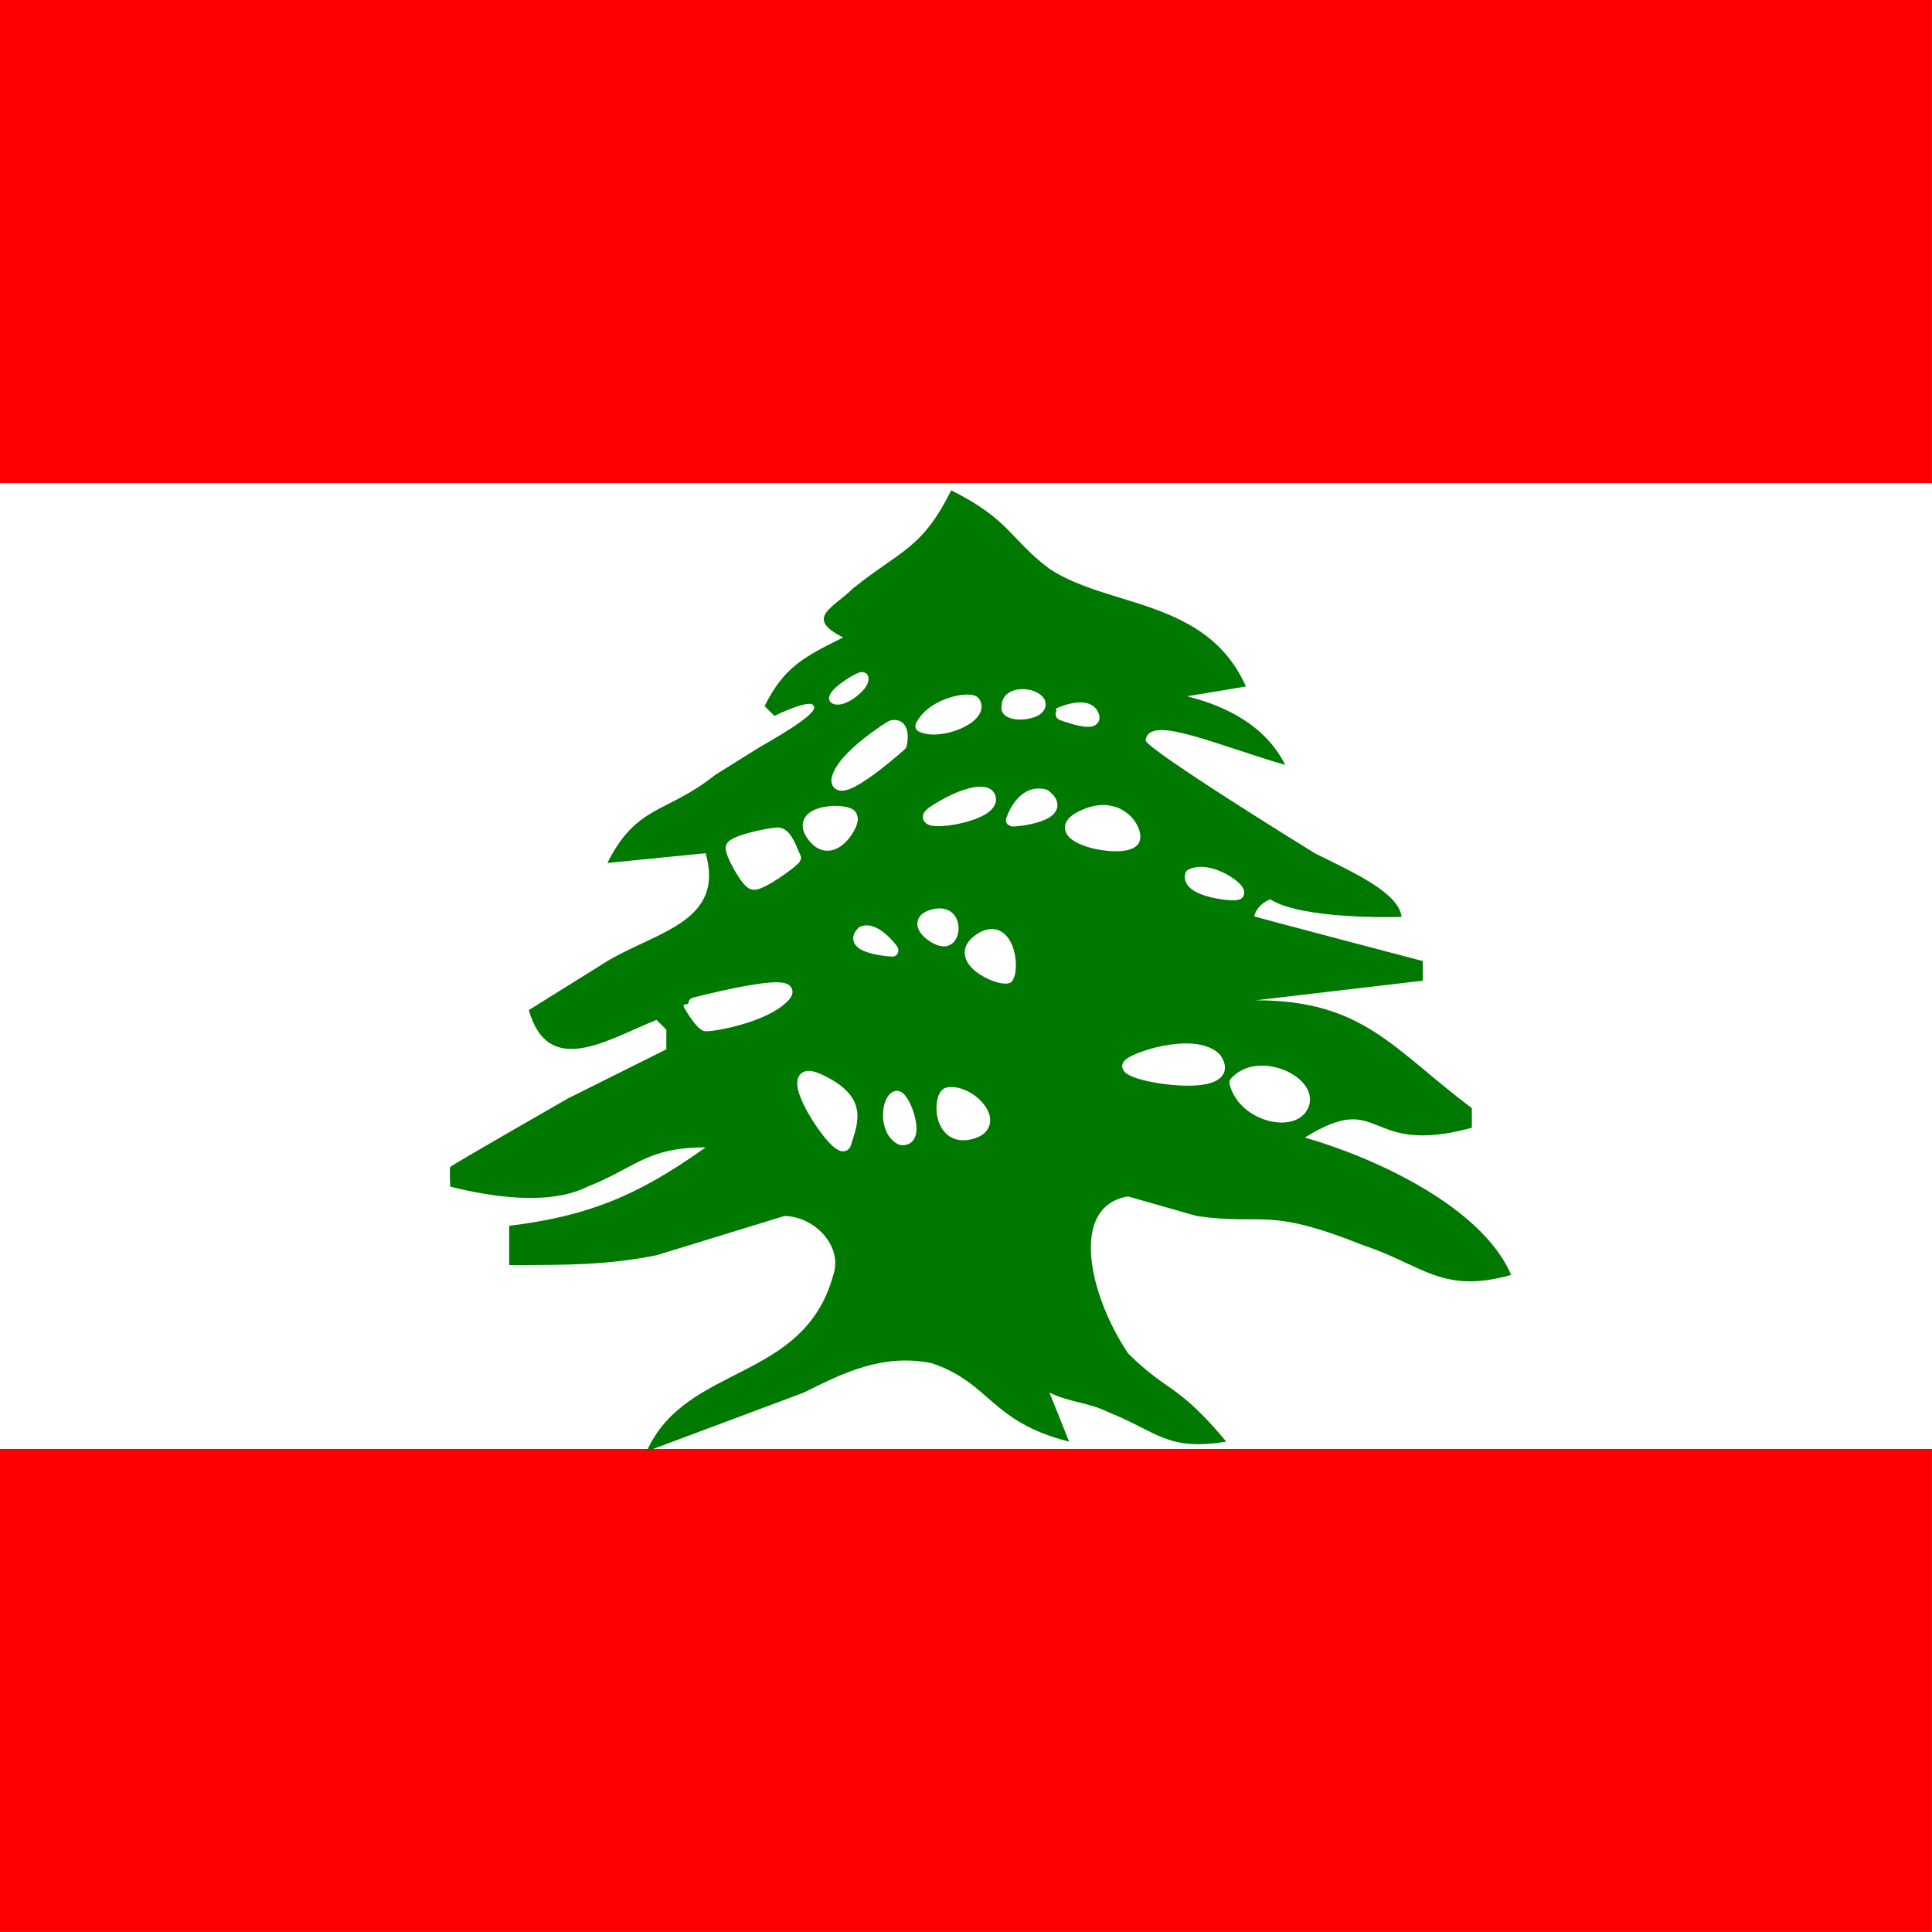
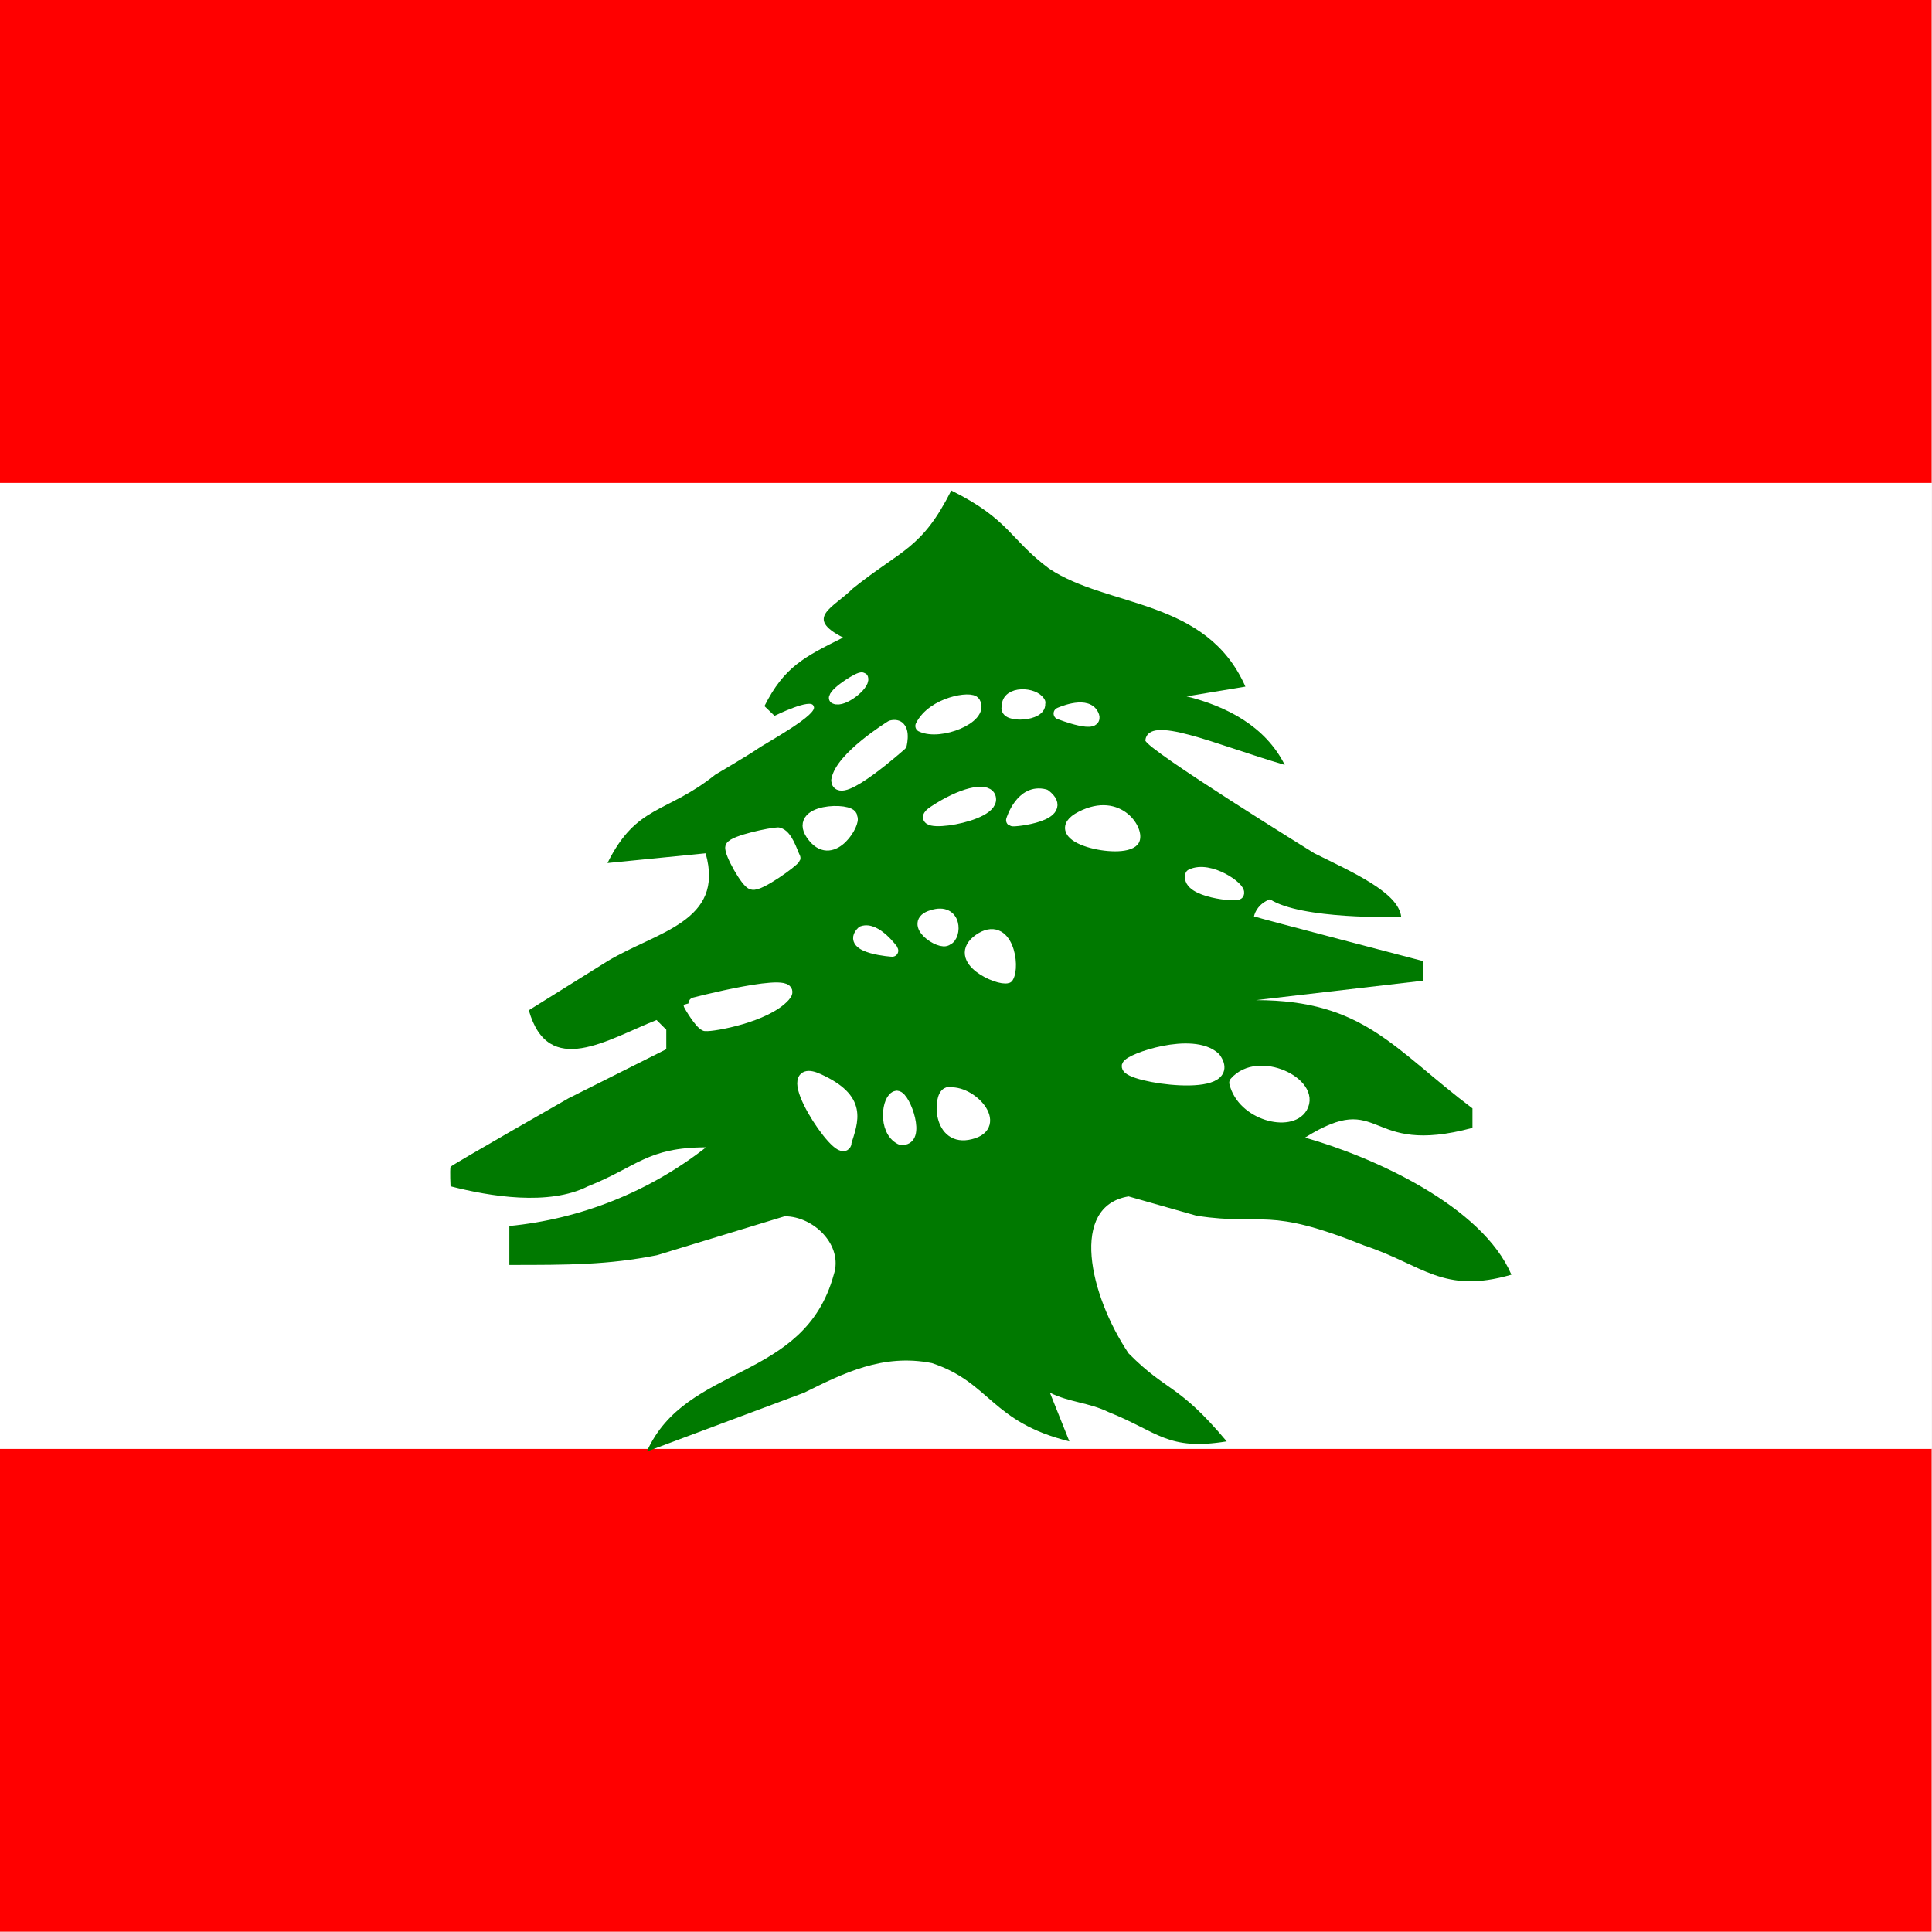
<svg xmlns="http://www.w3.org/2000/svg" id="flag-icon-css-lb" width="512" height="512">
  <defs>
    <clipPath id="a">
-       <path fill-opacity=".67" d="M124.02 0h496.06v496.06H124.02z" />
+       <path fill-opacity=".7" d="M124 0h496v496H124z" />
    </clipPath>
  </defs>
  <g clip-path="url(#a)" transform="translate(-128) scale(1.0321)">
    <g fill-rule="evenodd" stroke-width="1pt">
-       <path fill="red" d="M0 372.05h744.09v124.02H0zM0 0h744.09v124.02H0z" />
-       <path fill="#fff" d="M0 124.02h744.09v248.03H0z" />
+       <path fill="red" d="M0 372h744v124H0zM0 0h744v124H0z" />
+       <path fill="#fff" d="M0 124h744v248H0z" />
    </g>
-     <path fill="#007900" d="M368.26 125.9c-7.567 15.108-12.613 15.108-25.224 25.181-5.044 5.036-12.611 7.554-2.522 12.591-10.089 5.035-15.134 7.554-20.179 17.626l2.522 2.518s9.587-4.699 10.09-2.518c1.677 2.013-12.619 9.738-14.464 10.912s-10.76 6.715-10.76 6.715c-12.611 10.072-20.179 7.553-27.746 22.662l25.224-2.517c5.045 17.626-12.612 20.144-25.224 27.698l-20.179 12.591c5.046 17.626 20.179 7.554 32.791 2.517l2.523 2.519v5.036l-25.224 12.591s-29.776 17.037-30.268 17.626c-.203.912 0 5.036 0 5.036 10.089 2.518 25.224 5.037 35.313 0 12.611-5.036 15.133-10.072 30.268-10.072-17.657 12.59-30.268 17.627-50.447 20.144v10.073c15.134 0 25.223 0 37.835-2.518l32.791-10.072c7.567 0 15.134 7.554 12.612 15.108-7.567 27.698-37.836 22.663-47.926 45.325l40.359-15.108c10.089-5.036 20.178-10.072 32.79-7.554 15.134 5.035 15.134 15.109 35.313 20.144l-5.044-12.59c5.044 2.518 10.089 2.518 15.133 5.036 12.613 5.037 15.135 10.072 30.268 7.554-12.611-15.109-15.133-12.59-25.223-22.662-10.089-15.109-15.134-37.771 0-40.29l17.657 5.037c17.656 2.517 17.656-2.518 42.879 7.554 15.135 5.036 20.18 12.59 37.836 7.554-7.567-17.626-35.313-30.217-52.969-35.253 20.178-12.591 15.133 5.036 42.879-2.519v-5.035c-20.178-15.109-27.746-27.699-55.492-27.699l42.881-5.037v-5.036s-42.29-11.095-43.274-11.489c.295-1.278 1.329-3.261 4.137-4.357 8.031 5.199 32.319 4.593 33.698 4.495-.71-6.196-12.218-11.312-22.307-16.347 0 0-43.201-26.628-43.416-28.985.857-6.749 17.744 1.072 35.849 6.321-5.045-10.072-15.135-15.108-25.224-17.626l15.134-2.518c-10.089-22.663-35.313-20.145-50.446-30.217-10.091-7.554-10.091-12.591-25.224-20.145z" />
-     <path fill="#fff" fill-rule="evenodd" stroke="#fff" stroke-linecap="round" stroke-linejoin="round" stroke-width="3.119" d="M341.01 293.63c1.872-6.001 4.337-11.311-6.895-16.426-11.233-5.114 5.614 20.457 6.895 16.426zm13.3-12c-2.264.295-3.45 8.56 1.082 10.821 5.027.785.889-10.722-1.082-10.821zm13.11-.88c-2.366.69-2.464 12.296 5.814 10.231 8.276-2.064-.101-11.213-5.814-10.231zm15.27-29.81c1.773-2.853-.098-14.557-7.194-9.64-7.093 4.919 4.927 10.427 7.194 9.64zm-15.47-9.73c2.169-.787 2.366-7.967-3.841-6.098-6.205 1.869 2.169 7.574 3.841 6.098zm-13.99 2.85s-4.336-6-7.686-4.722c-4.237 4.033 7.981 4.82 7.686 4.722zm-48.05 19.17c1.846.168 15.528-2.256 20.257-7.567 4.729-5.312-24.345 2.273-24.345 2.371s2.747 4.693 4.088 5.196zm136.73-33.87c.705-1.255-7.283-6.949-12.03-4.705-1.222 4.204 11.99 5.569 12.03 4.705zM415 215.83c1.479-2.164-3.447-11.016-13.3-6.098s10.344 9.541 13.3 6.098zm-31.13-5.21s2.462-7.967 8.375-6.394c6.701 5.116-8.08 6.69-8.375 6.394zm-5.81-6c-.888-2.262-7.095-.885-14.188 3.738-7.096 4.623 16.355 1.378 14.188-3.738zm18.13-21.45s6.32-2.829 8.178 0c2.661 4.23-8.276.099-8.178 0zm-5.31-2.76c-1.281-2.558-8.274-2.8-8.095.896-1.172 2.896 9.088 2.357 8.095-.896zm-16.67.01c-.689-1.476-10.638.028-13.595 6 4.746 2.308 15.765-2.262 13.595-6zm-21.28 6.1s-13.089 8.002-13.893 13.869c.397 5.066 16.256-9.148 16.256-9.148s1.38-5.607-2.363-4.721zm-14.48-7.28c.366-1.628 6.467-5.399 6.995-5.115.494 1.641-4.983 6.083-6.995 5.115zm4.14 30.59c.295-2.361-15.568-2.165-9.557 5.114 5.005 6.105 10.642-4.032 9.557-5.114zm-14.45 10.45c-.827-1.596-2.017-5.85-4.189-6.242-1.77-.099-11.309 1.868-12.038 3.483-.394 1.279 3.948 9.141 5.427 9.338 1.675.688 10.505-5.792 10.8-6.579zm85.58 53.38c.492-1.671 16.702-7.273 22.299-1.915 6.6 9.05-22.692 4.769-22.299 1.915zm44.56 10.6c3.552-6.011-10.907-13.137-17.044-6.269 2.098 8.252 14.173 11.239 17.044 6.269z" />
+     <path fill="#007900" d="M368.3 125.9c-7.6 15.1-12.7 15.1-25.3 25.2-5 5-12.6 7.5-2.5 12.6-10 5-15.1 7.5-20.2 17.6l2.6 2.5s9.5-4.7 10-2.5c1.7 2-12.6 9.7-14.4 11s-10.8 6.6-10.8 6.6c-12.6 10.1-20.2 7.6-27.7 22.7l25.2-2.5c5 17.6-12.6 20.1-25.2 27.7l-20.2 12.6c5 17.6 20.2 7.5 32.8 2.5l2.5 2.5v5L270 282s-29.8 17-30.3 17.6c-.2 1 0 5 0 5 10.1 2.6 25.2 5.1 35.3 0 12.6-5 15.2-10 30.3-10a97.4 97.4 0 0 1-50.5 20.2v10c15.2 0 25.3 0 37.9-2.5l32.8-10c7.5 0 15.1 7.5 12.6 15-7.6 27.7-37.8 22.7-48 45.4l40.4-15.1c10.1-5 20.2-10.1 32.8-7.6 15.1 5 15.1 15.1 35.3 20.1l-5-12.5c5 2.5 10 2.5 15.1 5 12.6 5 15.1 10 30.3 7.5-12.6-15-15.2-12.5-25.2-22.6-10.1-15.1-15.2-37.8 0-40.3l17.6 5c17.7 2.6 17.7-2.5 42.9 7.6 15.1 5 20.2 12.6 37.8 7.5-7.5-17.6-35.3-30.2-53-35.2 20.2-12.6 15.2 5 43-2.5v-5c-20.2-15.2-27.8-27.8-55.6-27.8l43-5v-5S447 235.7 446 235.3c.3-1.3 1.3-3.3 4.1-4.4 8 5.2 32.3 4.6 33.7 4.5-.7-6.2-12.2-11.3-22.3-16.3 0 0-43.2-26.7-43.4-29 .8-6.8 17.7 1 35.8 6.3-5-10-15.1-15.1-25.2-17.6l15.1-2.5c-10-22.7-35.3-20.2-50.4-30.3-10.1-7.5-10.1-12.6-25.2-20.1z" />
+     <path fill="#fff" fill-rule="evenodd" stroke="#fff" stroke-linecap="round" stroke-linejoin="round" stroke-width="3.1" d="M341 293.6c1.9-6 4.3-11.3-6.9-16.4-11.2-5.1 5.6 20.5 7 16.4zm13.3-12c-2.3.3-3.4 8.6 1 10.8 5.1.8 1-10.7-1-10.8zm13.1-.9c-2.3.7-2.4 12.4 5.8 10.3 8.3-2 0-11.2-5.8-10.2zm15.3-29.8c1.8-2.8-.1-14.5-7.2-9.6-7.1 5 5 10.4 7.2 9.6zm-15.5-9.7c2.2-.8 2.4-8-3.8-6-6.2 1.8 2.2 7.5 3.8 6zm-14 2.9s-4.3-6-7.7-4.8c-4.2 4 8 4.9 7.7 4.8zm-48 19.1c1.8.2 15.5-2.2 20.2-7.5 4.8-5.3-24.3 2.2-24.3 2.3s2.7 4.7 4 5.2zm136.7-33.8c.7-1.3-7.3-7-12-4.7-1.2 4.2 12 5.5 12 4.7zM415 215.8c1.5-2.1-3.5-11-13.3-6s10.3 9.5 13.3 6zm-31.1-5.2s2.4-8 8.4-6.4c6.6 5.1-8.1 6.7-8.4 6.4zm-5.8-6c-1-2.2-7.1-.9-14.2 3.8-7.1 4.6 16.3 1.3 14.2-3.8zm18-21.4s6.4-2.9 8.3 0c2.6 4.2-8.3 0-8.2 0zm-5.2-2.8c-1.3-2.5-8.3-2.8-8.1 1-1.2 2.8 9 2.3 8-1zm-16.7 0c-.7-1.5-10.6 0-13.6 6 4.8 2.3 15.8-2.2 13.6-6zm-21.3 6.1s-13 8-13.9 13.9c.4 5 16.3-9.2 16.3-9.2s1.4-5.6-2.4-4.7zm-14.5-7.3c.4-1.6 6.5-5.4 7-5 .5 1.6-5 6-7 5zm4.2 30.6c.3-2.3-15.6-2.1-9.6 5.1 5 6.1 10.7-4 9.6-5zM328 220.3c-.8-1.6-2-5.9-4.2-6.3-1.7 0-11.3 2-12 3.5-.4 1.3 4 9.2 5.4 9.4 1.7.6 10.5-5.8 10.8-6.6zm85.6 53.4c.5-1.7 16.7-7.3 22.3-2 6.6 9-22.7 4.8-22.3 2zm44.6 10.6c3.5-6-11-13.2-17-6.3 2 8.2 14.1 11.2 17 6.3z" />
  </g>
</svg>
